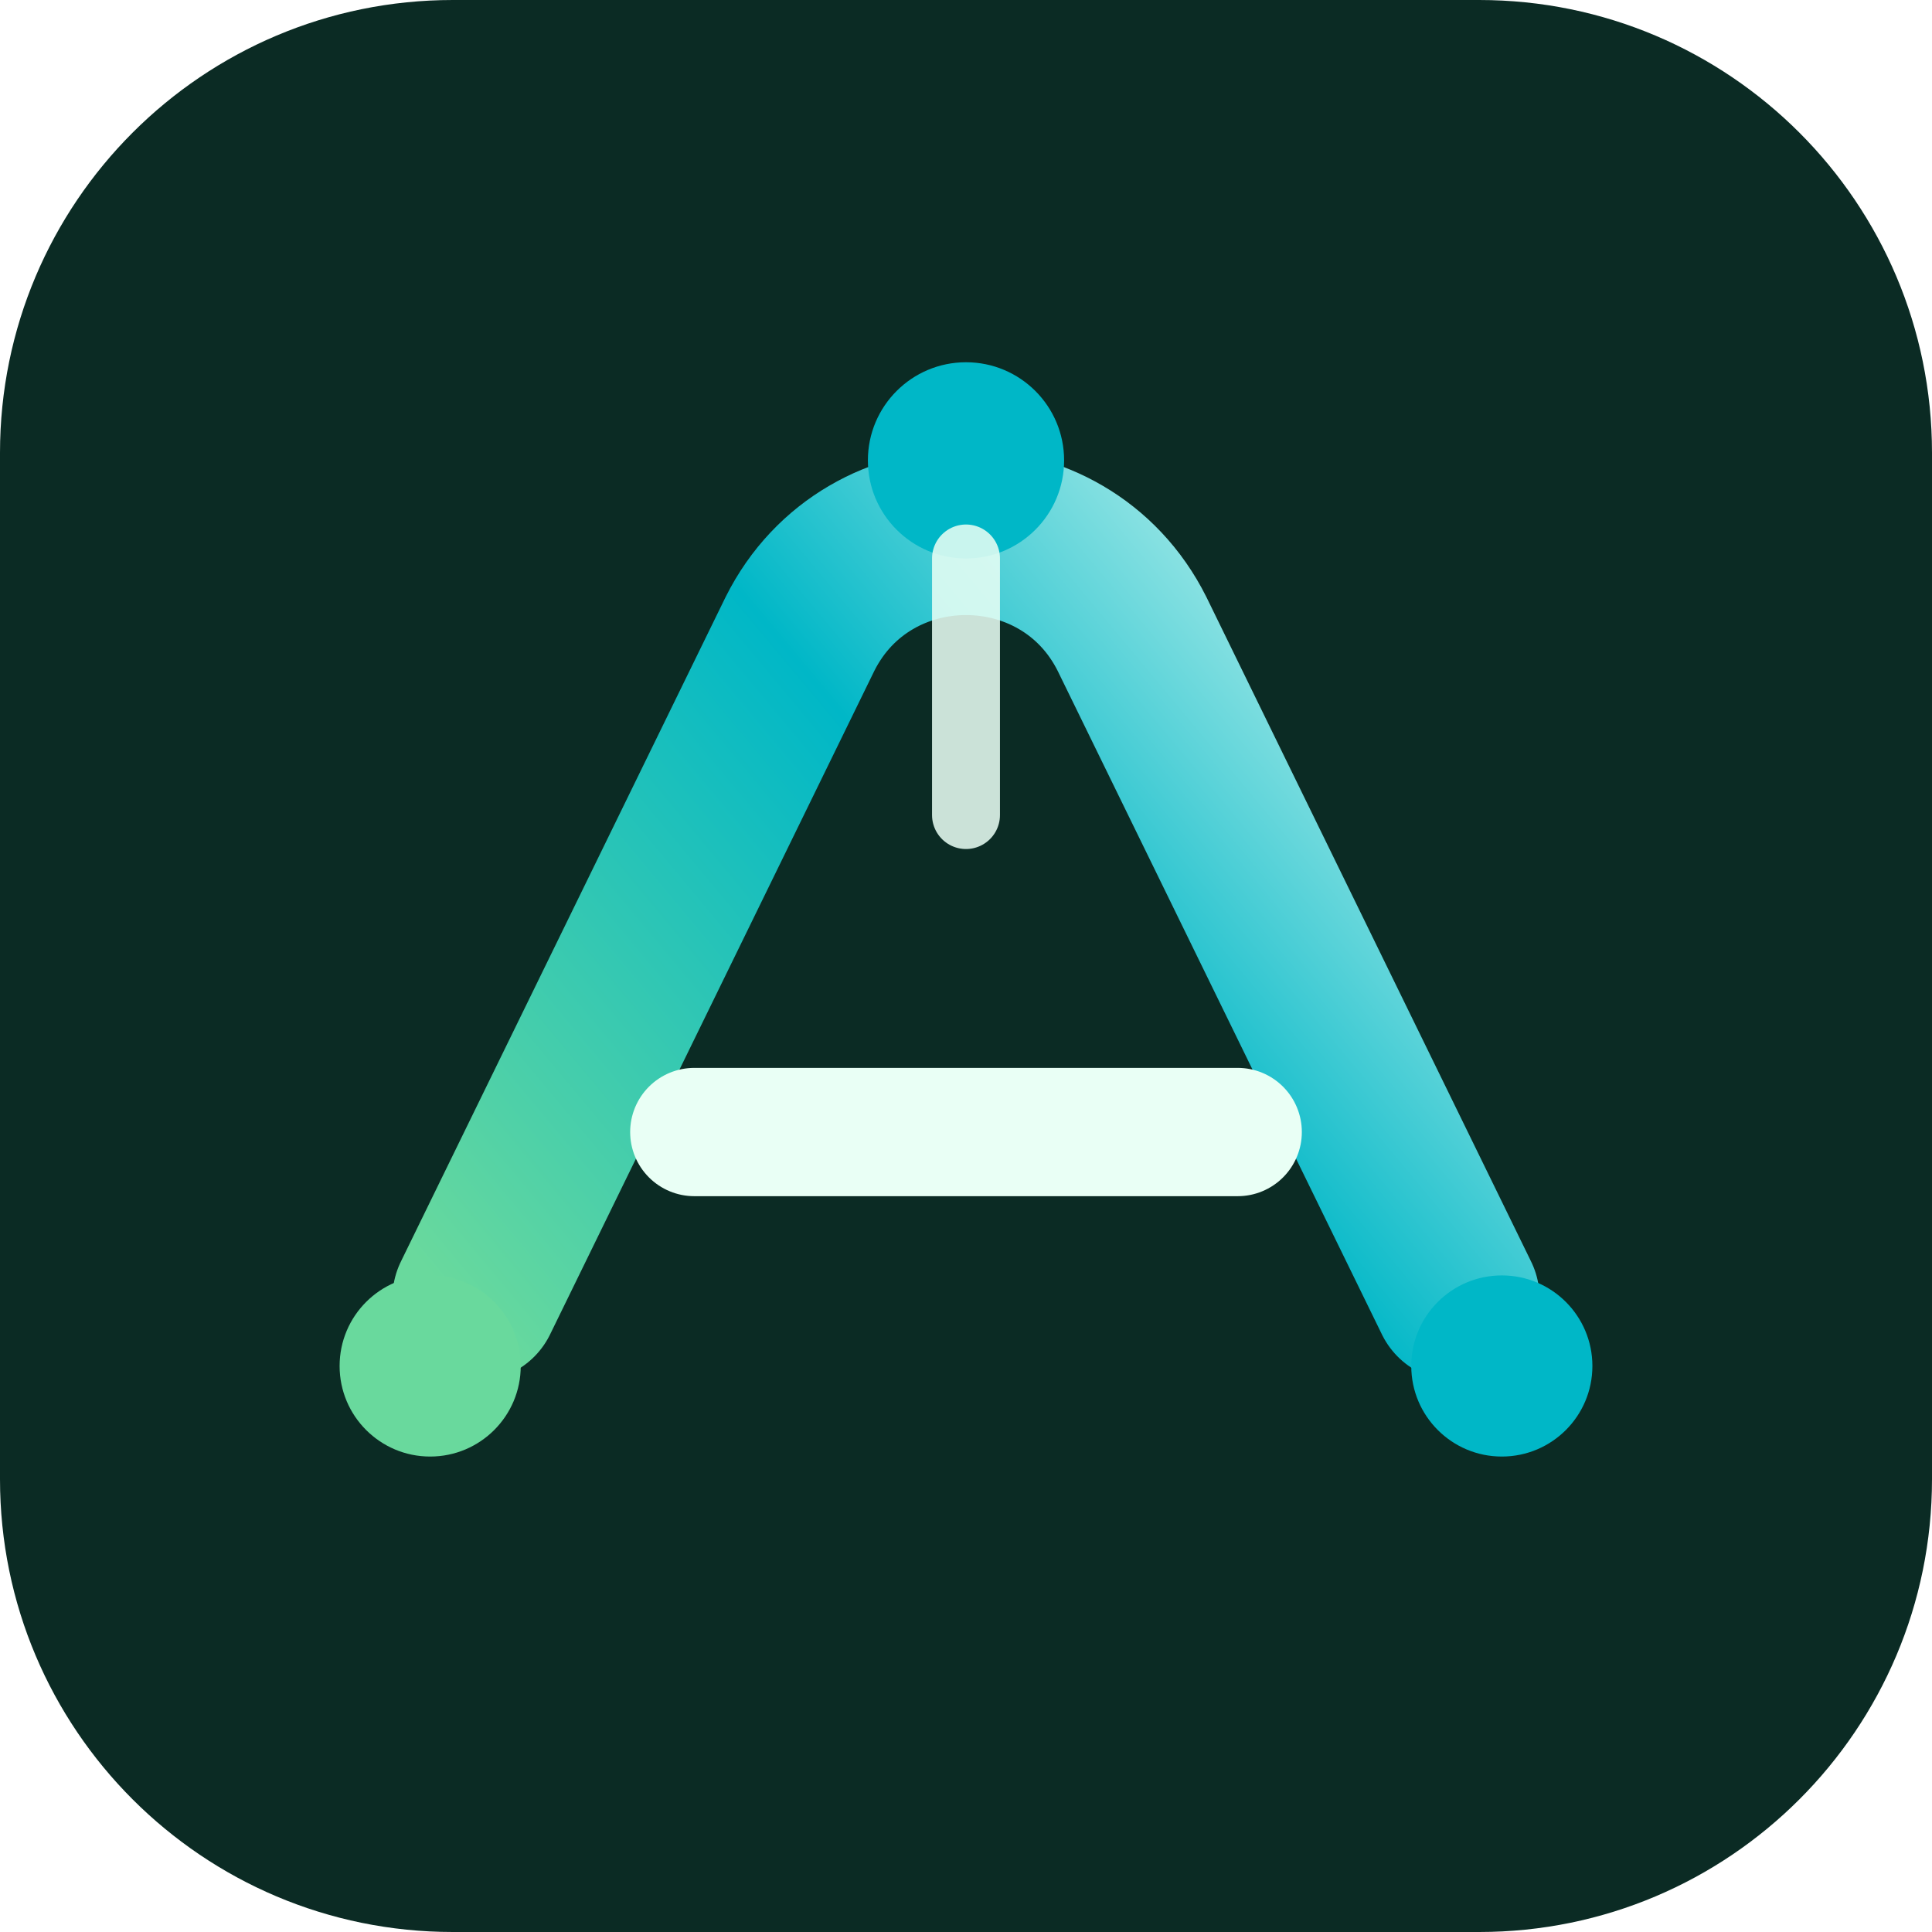
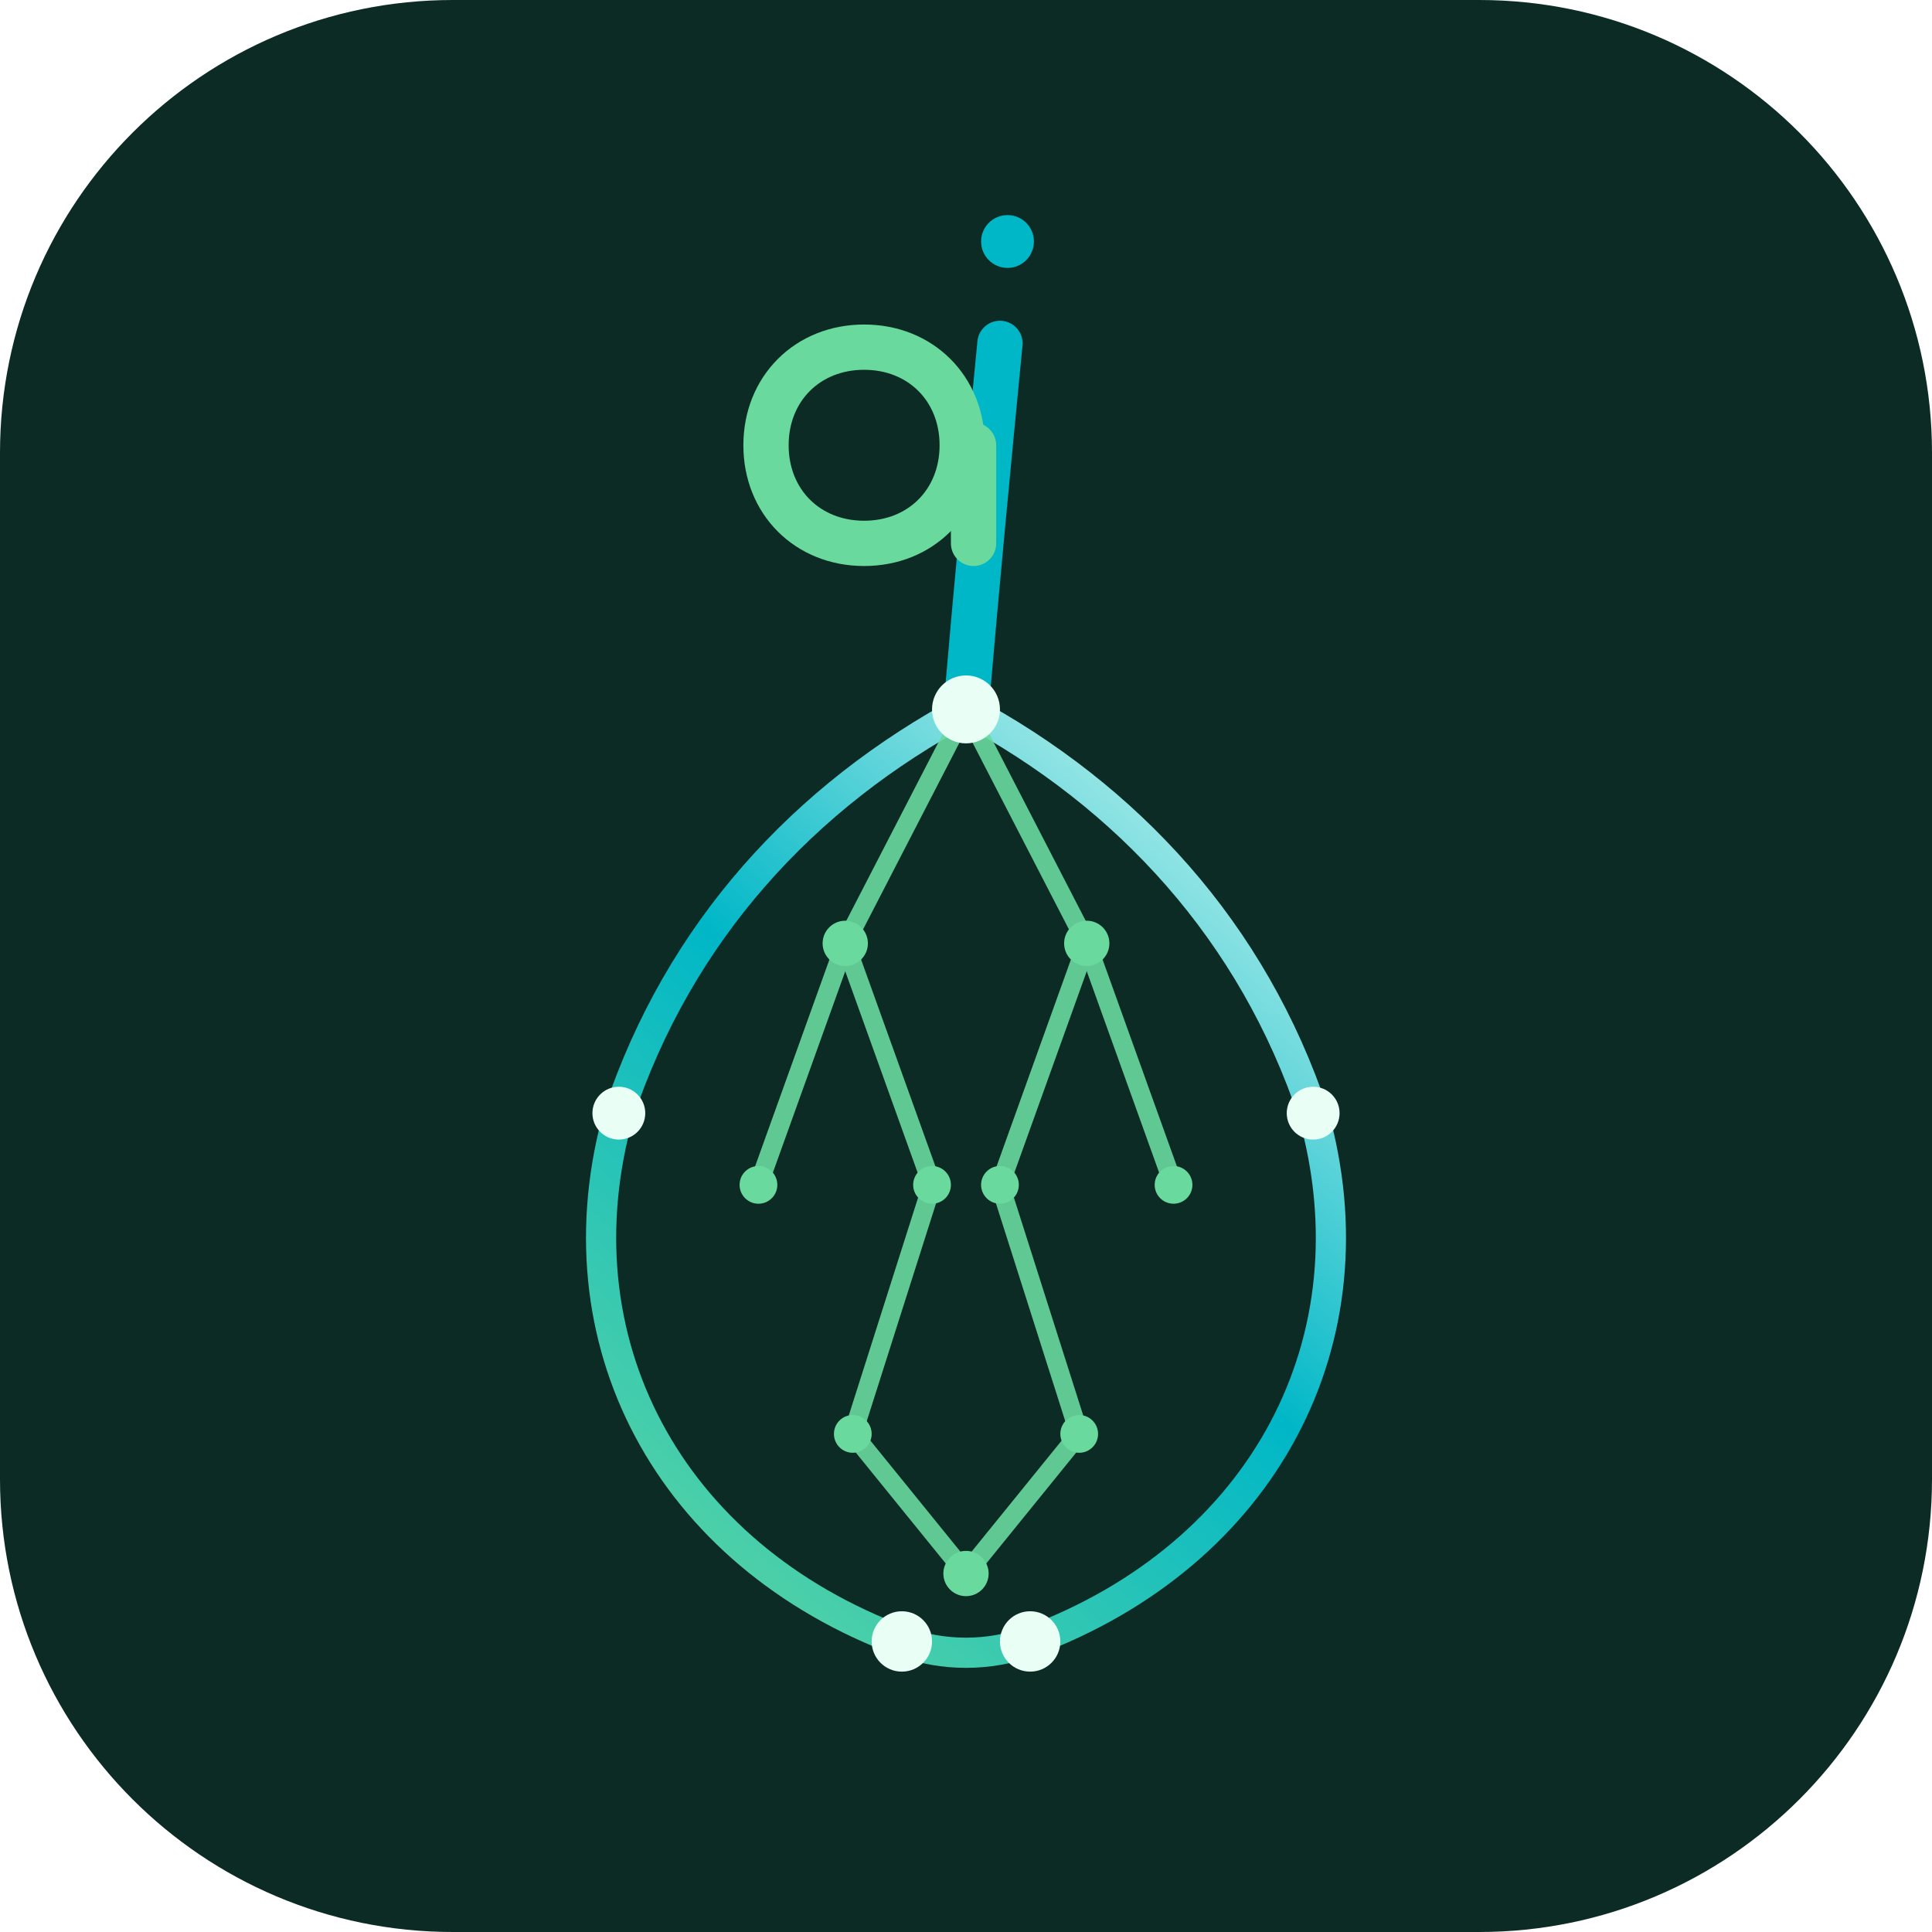
<svg xmlns="http://www.w3.org/2000/svg" width="512" height="512" viewBox="0 0 512 512" fill="none">
  <rect width="512" height="512" rx="120" fill="#0B2B24" />
-   <path d="M126 344L212 168C230 132 282 132 300 168L386 344" stroke="url(#g1)" stroke-width="44" stroke-linecap="round" stroke-linejoin="round" />
-   <path d="M184 300H328" stroke="#E9FFF5" stroke-width="34" stroke-linecap="round" />
-   <circle cx="256" cy="122" r="26" fill="#00B7C7" />
-   <circle cx="114" cy="362" r="24" fill="#69D99D" />
-   <circle cx="398" cy="362" r="24" fill="#00B7C7" />
-   <path d="M256 148V216" stroke="#E9FFF5" stroke-width="18" stroke-linecap="round" opacity="0.86" />
+   <g aria-label="ai">
+     <circle cx="267" cy="64" r="7" fill="#00B7C7" />
+     <path d="M265 91C262 122 259 153 256 188" stroke="#00B7C7" stroke-width="12" stroke-linecap="round" />
+     <path d="M229 144C214 144 203 133 203 118C203 103 214 92 229 92C244 92 255 103 255 118C255 133 244 144 229 144Z" stroke="#69D99D" stroke-width="12" stroke-linecap="round" stroke-linejoin="round" />
+     <path d="M258 118V144" stroke="#69D99D" stroke-width="12" stroke-linecap="round" />
+   </g>
+   <g stroke="url(#flow)" stroke-width="8" stroke-linecap="round" stroke-linejoin="round">
+     <path d="M256 188C213 211 180 247 164 295" />
+     <path d="M256 188C299 211 332 247 348 295" />
+     <path d="M164 295C147 355 177 412 239 435" />
+     <path d="M348 295C365 355 335 412 273 435" />
+     <path d="M239 435C250 439 262 439 273 435" />
+   </g>
+   <g stroke="#69D99D" stroke-width="5" stroke-linecap="round" stroke-linejoin="round" opacity=".9">
+     <path d="M256 188L224 250" />
+     <path d="M256 188L288 250" />
+     <path d="M224 250L201 314" />
+     <path d="M224 250L247 314" />
+     <path d="M288 250L265 314" />
+     <path d="M288 250L311 314" />
+     <path d="M247 314L226 380" />
+     <path d="M265 314L286 380" />
+     <path d="M226 380L256 417" />
+     <path d="M286 380L256 417" />
+   </g>
+   <g fill="#E9FFF5">
+     <circle cx="256" cy="188" r="9" />
+     <circle cx="164" cy="295" r="7" />
+     <circle cx="348" cy="295" r="7" />
+     <circle cx="239" cy="435" r="8" />
+     <circle cx="273" cy="435" r="8" />
+   </g>
+   <g fill="#69D99D">
+     <circle cx="224" cy="250" r="6" />
+     <circle cx="288" cy="250" r="6" />
+     <circle cx="201" cy="314" r="5" />
+     <circle cx="247" cy="314" r="5" />
+     <circle cx="265" cy="314" r="5" />
+     <circle cx="311" cy="314" r="5" />
+     <circle cx="226" cy="380" r="5" />
+     <circle cx="286" cy="380" r="5" />
+     <circle cx="256" cy="417" r="6" />
+   </g>
  <defs>
-     <linearGradient id="g1" x1="126" y1="352" x2="390" y2="132" gradientUnits="userSpaceOnUse">
+     <linearGradient id="flow" x1="148" y1="435" x2="360" y2="188" gradientUnits="userSpaceOnUse">
      <stop stop-color="#69D99D" />
-       <stop offset="0.52" stop-color="#00B7C7" />
+       <stop offset=".52" stop-color="#00B7C7" />
      <stop offset="1" stop-color="#E9FFF5" />
    </linearGradient>
  </defs>
</svg>
